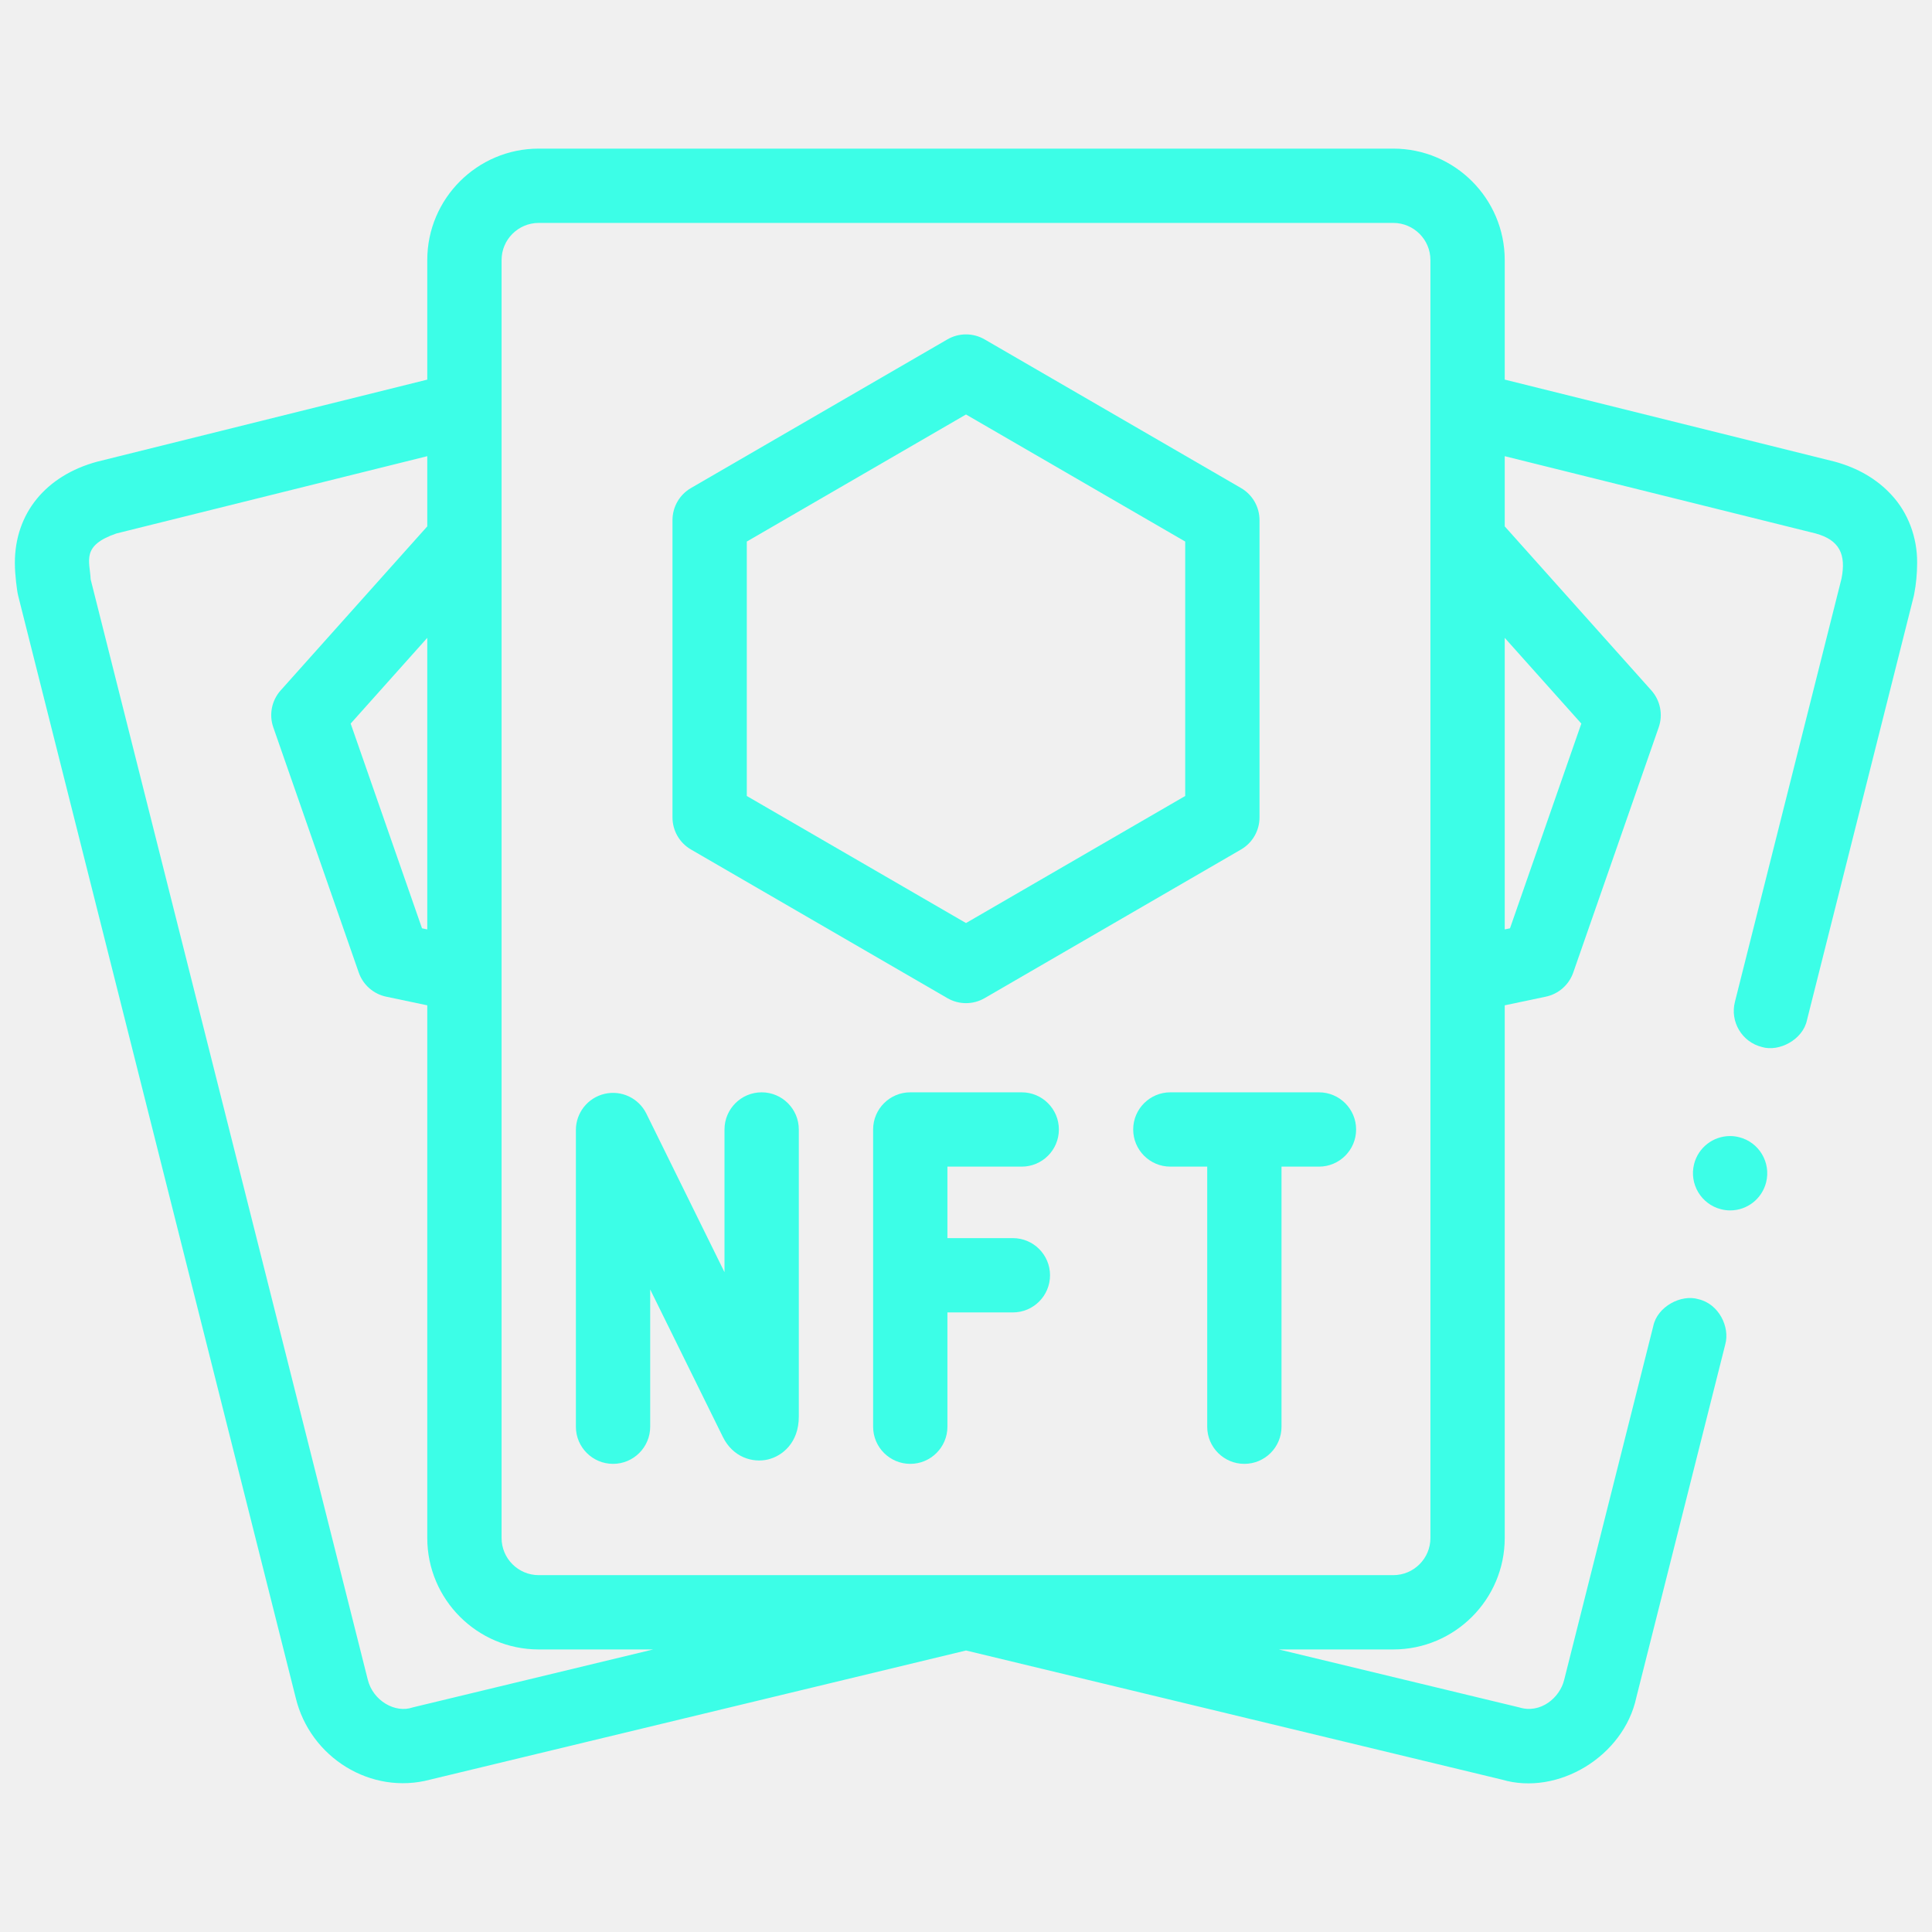
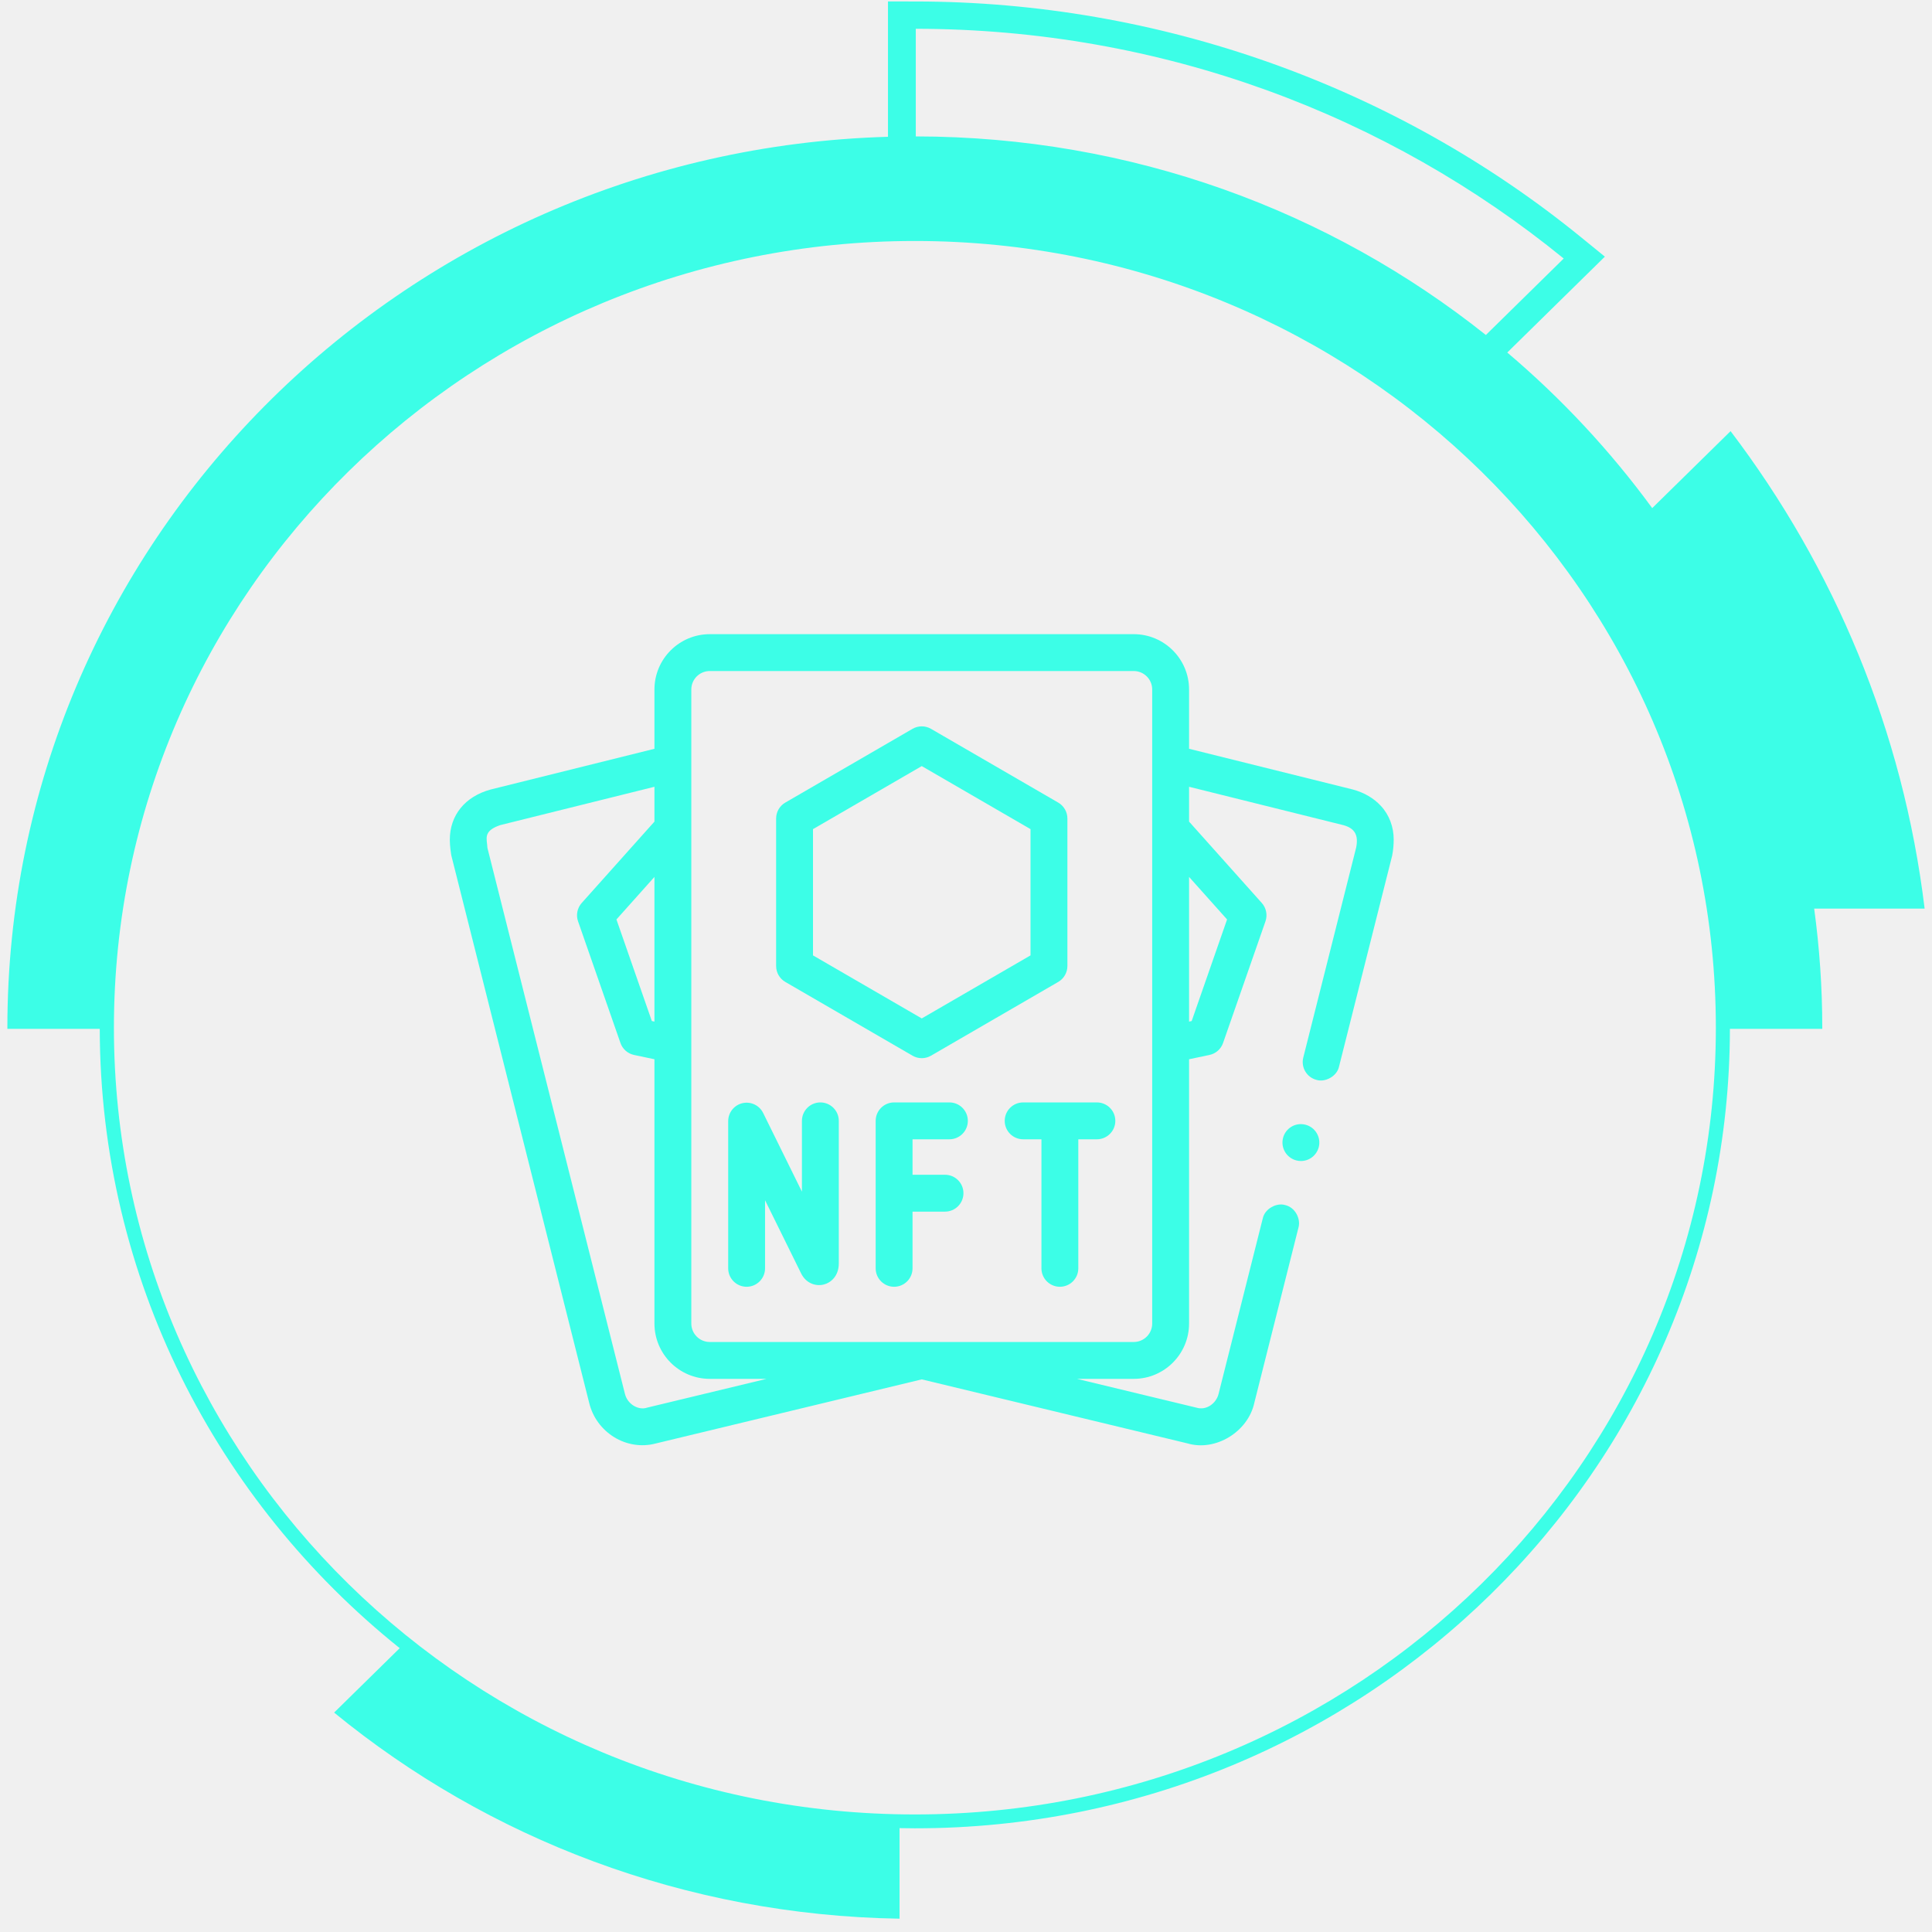
- <svg xmlns="http://www.w3.org/2000/svg" width="65" height="65" viewBox="0 0 65 65" fill="none">
-   <g clip-path="url(#clip0_594_21)">
-     <path d="M63.637 16.651C63.151 16.121 62.507 15.744 61.725 15.531L50.625 12.771V8.749C50.625 6.682 48.943 5 46.875 5H18.125C16.057 5 14.375 6.682 14.375 8.749V12.772L3.3 15.525C3.291 15.527 3.283 15.529 3.275 15.531C1.537 16.001 0.5 17.274 0.5 18.936C0.5 19.379 0.581 19.886 0.59 19.942C0.596 19.977 0.603 20.011 0.612 20.045L9.947 57.112C10.43 59.131 12.482 60.403 14.47 59.874L32.501 55.529L50.53 59.873C52.412 60.429 54.626 59.092 55.052 57.112V57.111L58.046 45.226C58.205 44.649 57.833 43.868 57.139 43.709C56.564 43.536 55.758 43.955 55.622 44.616L52.626 56.512C52.482 57.117 51.83 57.666 51.115 57.444L43.024 55.494H46.875C48.943 55.494 50.625 53.812 50.625 51.744V33.823L52.007 33.532C52.436 33.442 52.786 33.134 52.93 32.721L55.805 24.472C55.955 24.043 55.86 23.566 55.557 23.227L50.625 17.709V15.348L61.086 17.948C61.879 18.166 62.119 18.641 61.955 19.468L58.369 33.708C58.2 34.377 58.607 35.058 59.276 35.225C59.85 35.401 60.658 34.98 60.794 34.319L64.389 20.046L64.402 19.978C64.466 19.654 64.499 19.293 64.5 18.937C64.507 18.081 64.194 17.247 63.637 16.651ZM14.375 31.269L14.198 31.232L11.798 24.344L14.375 21.46V31.269ZM13.885 57.444C13.296 57.65 12.548 57.219 12.374 56.512L3.05 19.491C3.022 18.871 2.722 18.358 3.916 17.948L14.375 15.348V17.709L9.443 23.227C9.14 23.566 9.045 24.043 9.195 24.471L12.07 32.721C12.214 33.134 12.564 33.442 12.992 33.532L14.375 33.823V51.744C14.375 53.812 16.057 55.494 18.125 55.494H21.976L13.885 57.444ZM53.202 24.344L50.802 31.232L50.625 31.269V21.46L53.202 24.344ZM48.125 51.744C48.125 52.434 47.564 52.994 46.875 52.994H18.125C17.436 52.994 16.875 52.434 16.875 51.744V8.749C16.875 8.06 17.436 7.5 18.125 7.5H46.875C47.564 7.5 48.125 8.06 48.125 8.749V51.744H48.125Z" fill="#35FFE7" fill-opacity="0.96" />
-     <path d="M58.512 38.26C58.412 38.234 58.31 38.221 58.208 38.221C57.634 38.221 57.135 38.61 56.995 39.166C56.828 39.835 57.234 40.515 57.903 40.684C58.003 40.709 58.106 40.723 58.209 40.723C58.781 40.723 59.28 40.334 59.42 39.777C59.587 39.109 59.181 38.427 58.512 38.26Z" fill="#35FFE7" fill-opacity="0.96" />
-     <path d="M25.625 36.75C24.935 36.75 24.375 37.31 24.375 38V42.801L21.746 37.466C21.489 36.945 20.907 36.669 20.341 36.801C19.775 36.933 19.375 37.438 19.375 38.019V48C19.375 48.69 19.935 49.25 20.625 49.25C21.315 49.25 21.875 48.69 21.875 48V43.383L24.32 48.344C24.66 49.033 25.324 49.222 25.831 49.104C26.313 48.991 26.875 48.546 26.875 47.663V38C26.875 37.31 26.315 36.75 25.625 36.75Z" fill="#35FFE7" fill-opacity="0.96" />
-     <path d="M34.375 39.25C35.065 39.25 35.625 38.69 35.625 38C35.625 37.31 35.065 36.75 34.375 36.75H30.625C29.935 36.75 29.375 37.31 29.375 38V48C29.375 48.69 29.935 49.25 30.625 49.25C31.315 49.25 31.875 48.69 31.875 48V44.155H34.077C34.767 44.155 35.327 43.596 35.327 42.905C35.327 42.215 34.767 41.655 34.077 41.655H31.875V39.25H34.375Z" fill="#35FFE7" fill-opacity="0.96" />
-     <path d="M44.375 36.75H39.375C38.685 36.75 38.125 37.31 38.125 38C38.125 38.69 38.685 39.25 39.375 39.25H40.615V48C40.615 48.69 41.175 49.25 41.865 49.25C42.555 49.25 43.115 48.69 43.115 48V39.25H44.375C45.065 39.25 45.625 38.69 45.625 38C45.625 37.31 45.065 36.75 44.375 36.75Z" fill="#35FFE7" fill-opacity="0.96" />
-     <path d="M23.248 28.581L31.873 33.581C32.067 33.694 32.283 33.75 32.5 33.75C32.717 33.75 32.933 33.694 33.127 33.581L41.752 28.581C42.138 28.358 42.375 27.946 42.375 27.5V17.5C42.375 17.054 42.138 16.642 41.752 16.419L33.127 11.419C32.739 11.194 32.261 11.194 31.873 11.419L23.248 16.419C22.862 16.642 22.625 17.054 22.625 17.5V27.5C22.625 27.946 22.862 28.358 23.248 28.581ZM25.125 18.22L32.5 13.945L39.875 18.22V26.78L32.5 31.055L25.125 26.78V18.22Z" fill="#35FFE7" fill-opacity="0.96" />
+ <svg xmlns="http://www.w3.org/2000/svg" width="131" height="131" viewBox="0 0 131 131" fill="none">
+   <g clip-path="url(#clip0_622_5398)">
+     <path d="M93.637 54.651C93.151 54.121 92.507 53.744 91.725 53.531L80.625 50.771V46.749C80.625 44.682 78.943 43 76.875 43H48.125C46.057 43 44.375 44.682 44.375 46.749V50.772L33.3 53.525C33.291 53.527 33.283 53.529 33.275 53.532C31.537 54.001 30.5 55.274 30.5 56.937C30.5 57.379 30.581 57.886 30.59 57.942C30.596 57.977 30.603 58.011 30.612 58.045L39.947 95.112C40.43 97.131 42.482 98.403 44.47 97.874L62.501 93.529L80.53 97.873C82.412 98.429 84.626 97.092 85.052 95.112V95.111L88.046 83.226C88.205 82.649 87.833 81.868 87.139 81.709C86.564 81.536 85.758 81.955 85.622 82.616L82.626 94.512C82.483 95.117 81.83 95.666 81.115 95.444L73.024 93.494H76.875C78.943 93.494 80.625 91.812 80.625 89.744V71.823L82.007 71.532C82.436 71.442 82.786 71.134 82.93 70.721L85.805 62.472C85.955 62.043 85.86 61.566 85.557 61.227L80.625 55.709V53.348L91.086 55.949C91.879 56.166 92.12 56.641 91.955 57.468L88.369 71.708C88.2 72.377 88.607 73.058 89.276 73.225C89.85 73.401 90.658 72.98 90.794 72.319L94.389 58.046L94.403 57.978C94.466 57.654 94.499 57.293 94.5 56.937C94.507 56.081 94.194 55.247 93.637 54.651ZM44.375 69.269L44.198 69.231L41.798 62.344L44.375 59.46V69.269ZM43.885 95.444C43.296 95.65 42.548 95.219 42.374 94.512L33.05 57.491C33.022 56.871 32.722 56.358 33.916 55.948L44.375 53.348V55.709L39.443 61.227C39.14 61.566 39.045 62.042 39.195 62.471L42.07 70.721C42.214 71.134 42.564 71.442 42.992 71.532L44.375 71.823V89.744C44.375 91.812 46.057 93.494 48.125 93.494H51.977L43.885 95.444ZM83.202 62.344L80.802 69.232L80.625 69.269V59.46L83.202 62.344ZM78.125 89.744C78.125 90.433 77.564 90.994 76.875 90.994H48.125C47.436 90.994 46.875 90.433 46.875 89.744V46.749C46.875 46.06 47.436 45.5 48.125 45.5H76.875C77.564 45.5 78.125 46.06 78.125 46.749V89.744H78.125Z" fill="#35FFE7" fill-opacity="0.96" />
+     <path d="M88.513 76.26C88.412 76.234 88.31 76.221 88.208 76.221C87.634 76.221 87.135 76.61 86.995 77.166C86.828 77.835 87.234 78.515 87.903 78.684C88.003 78.709 88.106 78.723 88.209 78.723C88.781 78.723 89.28 78.334 89.42 77.777C89.588 77.109 89.181 76.427 88.513 76.26Z" fill="#35FFE7" fill-opacity="0.96" />
+     <path d="M55.625 74.75C54.935 74.75 54.375 75.31 54.375 76V80.801L51.746 75.466C51.489 74.945 50.907 74.669 50.341 74.801C49.776 74.933 49.375 75.438 49.375 76.019V86C49.375 86.69 49.935 87.25 50.625 87.25C51.315 87.25 51.875 86.69 51.875 86V81.383L54.32 86.344C54.66 87.034 55.324 87.222 55.831 87.104C56.313 86.991 56.875 86.546 56.875 85.663V76C56.875 75.31 56.315 74.75 55.625 74.75Z" fill="#35FFE7" fill-opacity="0.96" />
+     <path d="M64.375 77.25C65.065 77.25 65.625 76.69 65.625 76C65.625 75.31 65.065 74.75 64.375 74.75H60.625C59.935 74.75 59.375 75.31 59.375 76V86C59.375 86.69 59.935 87.25 60.625 87.25C61.315 87.25 61.875 86.69 61.875 86V82.155H64.077C64.767 82.155 65.327 81.596 65.327 80.905C65.327 80.215 64.767 79.655 64.077 79.655H61.875V77.25H64.375Z" fill="#35FFE7" fill-opacity="0.96" />
+     <path d="M74.375 74.75H69.375C68.685 74.75 68.125 75.31 68.125 76C68.125 76.69 68.685 77.25 69.375 77.25H70.615V86C70.615 86.69 71.175 87.25 71.865 87.25C72.555 87.25 73.115 86.69 73.115 86V77.25H74.375C75.065 77.25 75.625 76.69 75.625 76C75.625 75.31 75.065 74.75 74.375 74.75Z" fill="#35FFE7" fill-opacity="0.96" />
+     <path d="M53.248 66.581L61.873 71.581C62.067 71.694 62.283 71.75 62.5 71.75C62.717 71.75 62.933 71.694 63.127 71.581L71.752 66.581C72.138 66.358 72.375 65.946 72.375 65.5V55.5C72.375 55.054 72.138 54.642 71.752 54.419L63.127 49.419C62.739 49.194 62.261 49.194 61.873 49.419L53.248 54.419C52.862 54.642 52.625 55.054 52.625 55.5V65.5C52.625 65.946 52.862 66.358 53.248 66.581ZM55.125 56.22L62.5 51.945L69.875 56.22V64.78L62.5 69.055L55.125 64.78V56.22Z" fill="#35FFE7" fill-opacity="0.96" />
  </g>
+   <path d="M130.5 61.607C129.043 49.562 124.368 38.486 117.342 29.233L112.029 34.452C109.185 30.566 105.884 27.023 102.201 23.903L108.819 17.402L107.228 16.106C94.58 5.799 78.551 0.114 62.095 0.1L60.209 0.098V9.275C27.07 10.223 0.5 36.905 0.5 69.685C0.5 69.711 0.5 69.738 0.502 69.763H6.764C6.789 86.698 14.708 101.814 27.102 111.754L22.655 116.122C33.077 124.659 46.421 129.86 60.994 130.098V123.958C61.339 123.964 61.683 123.97 62.03 123.97C92.528 123.97 117.254 99.708 117.298 69.763H123.56C123.56 69.736 123.56 69.709 123.56 69.685C123.56 66.945 123.37 64.25 123.011 61.607H130.5ZM106.028 17.529L100.75 22.714C90.191 14.306 76.743 9.263 62.095 9.249V1.952C78.796 1.966 94.104 7.813 106.028 17.529ZM62.034 123.029C32.04 123.029 7.724 99.146 7.724 69.685C7.724 40.223 32.04 16.34 62.034 16.34C92.029 16.34 116.344 40.223 116.344 69.685C116.344 99.146 92.029 123.029 62.034 123.029Z" fill="#35FFE7" fill-opacity="0.96" />
  <defs>
-     <clipPath id="clip0_594_21">
-       <rect width="64" height="65" fill="white" transform="translate(0.499939)" />
+     <clipPath id="clip0_622_5398">
+       <rect width="64" height="65" fill="white" transform="translate(30.5 38)" />
    </clipPath>
  </defs>
</svg>
